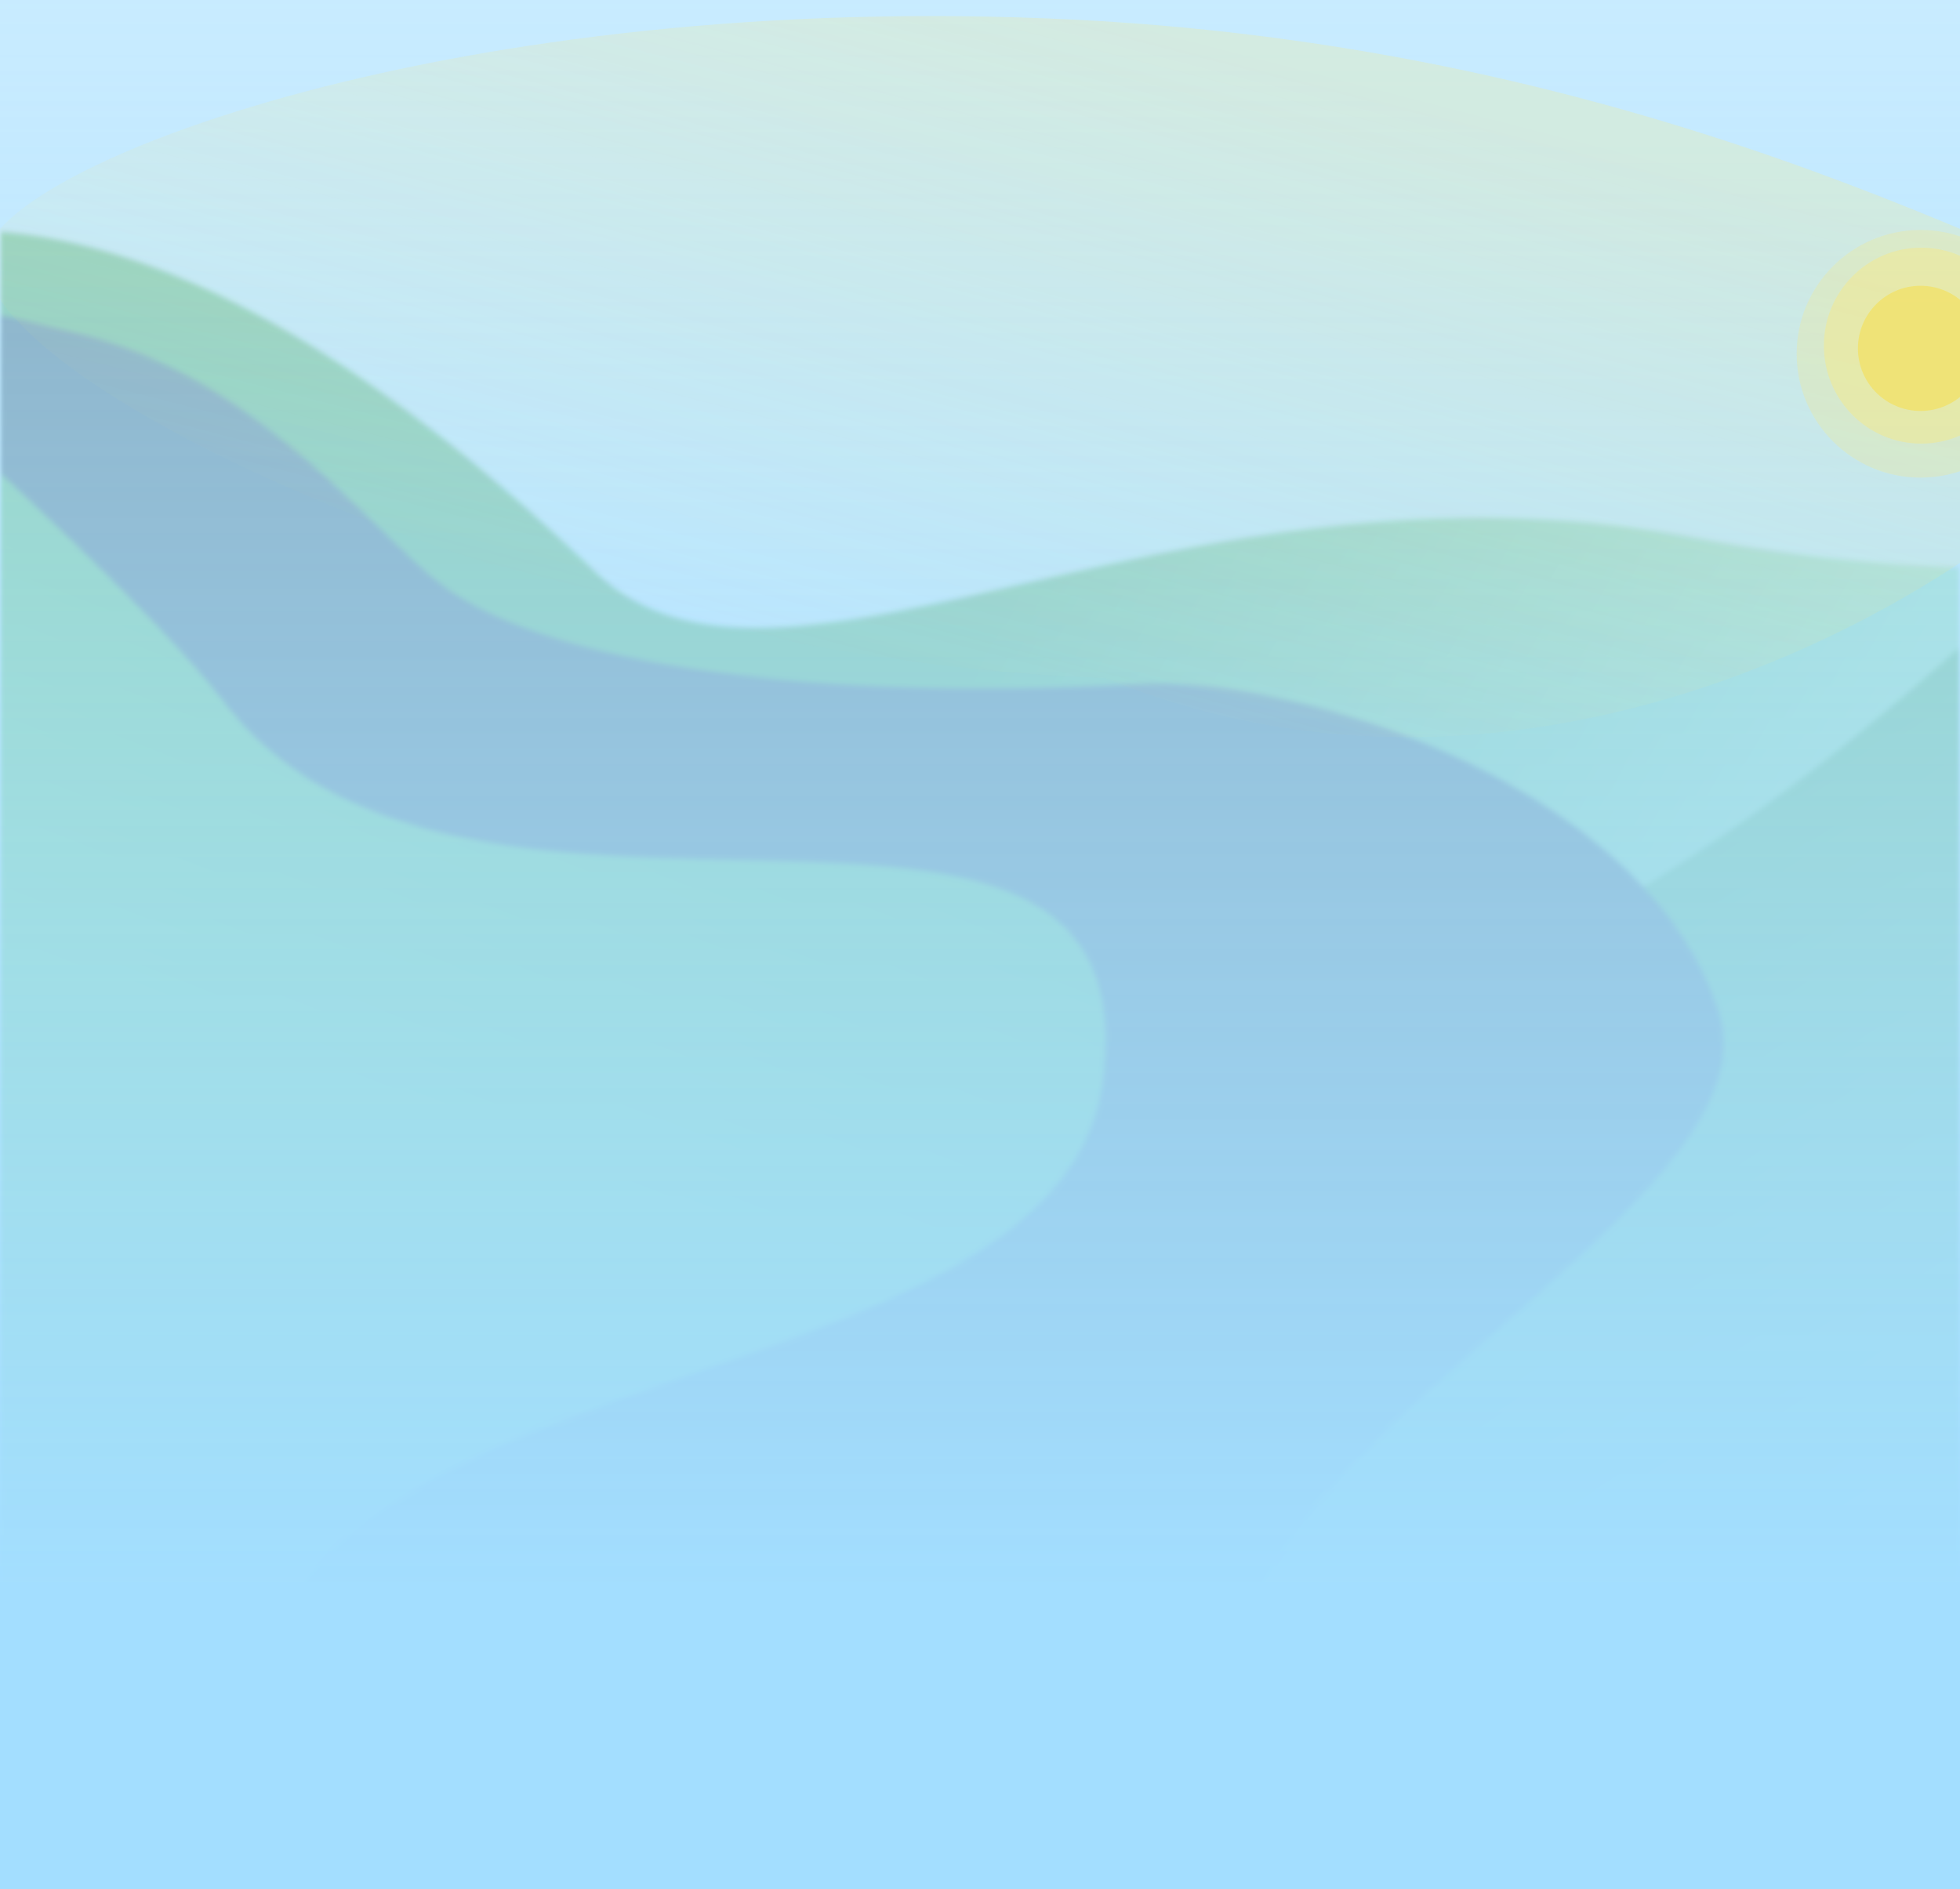
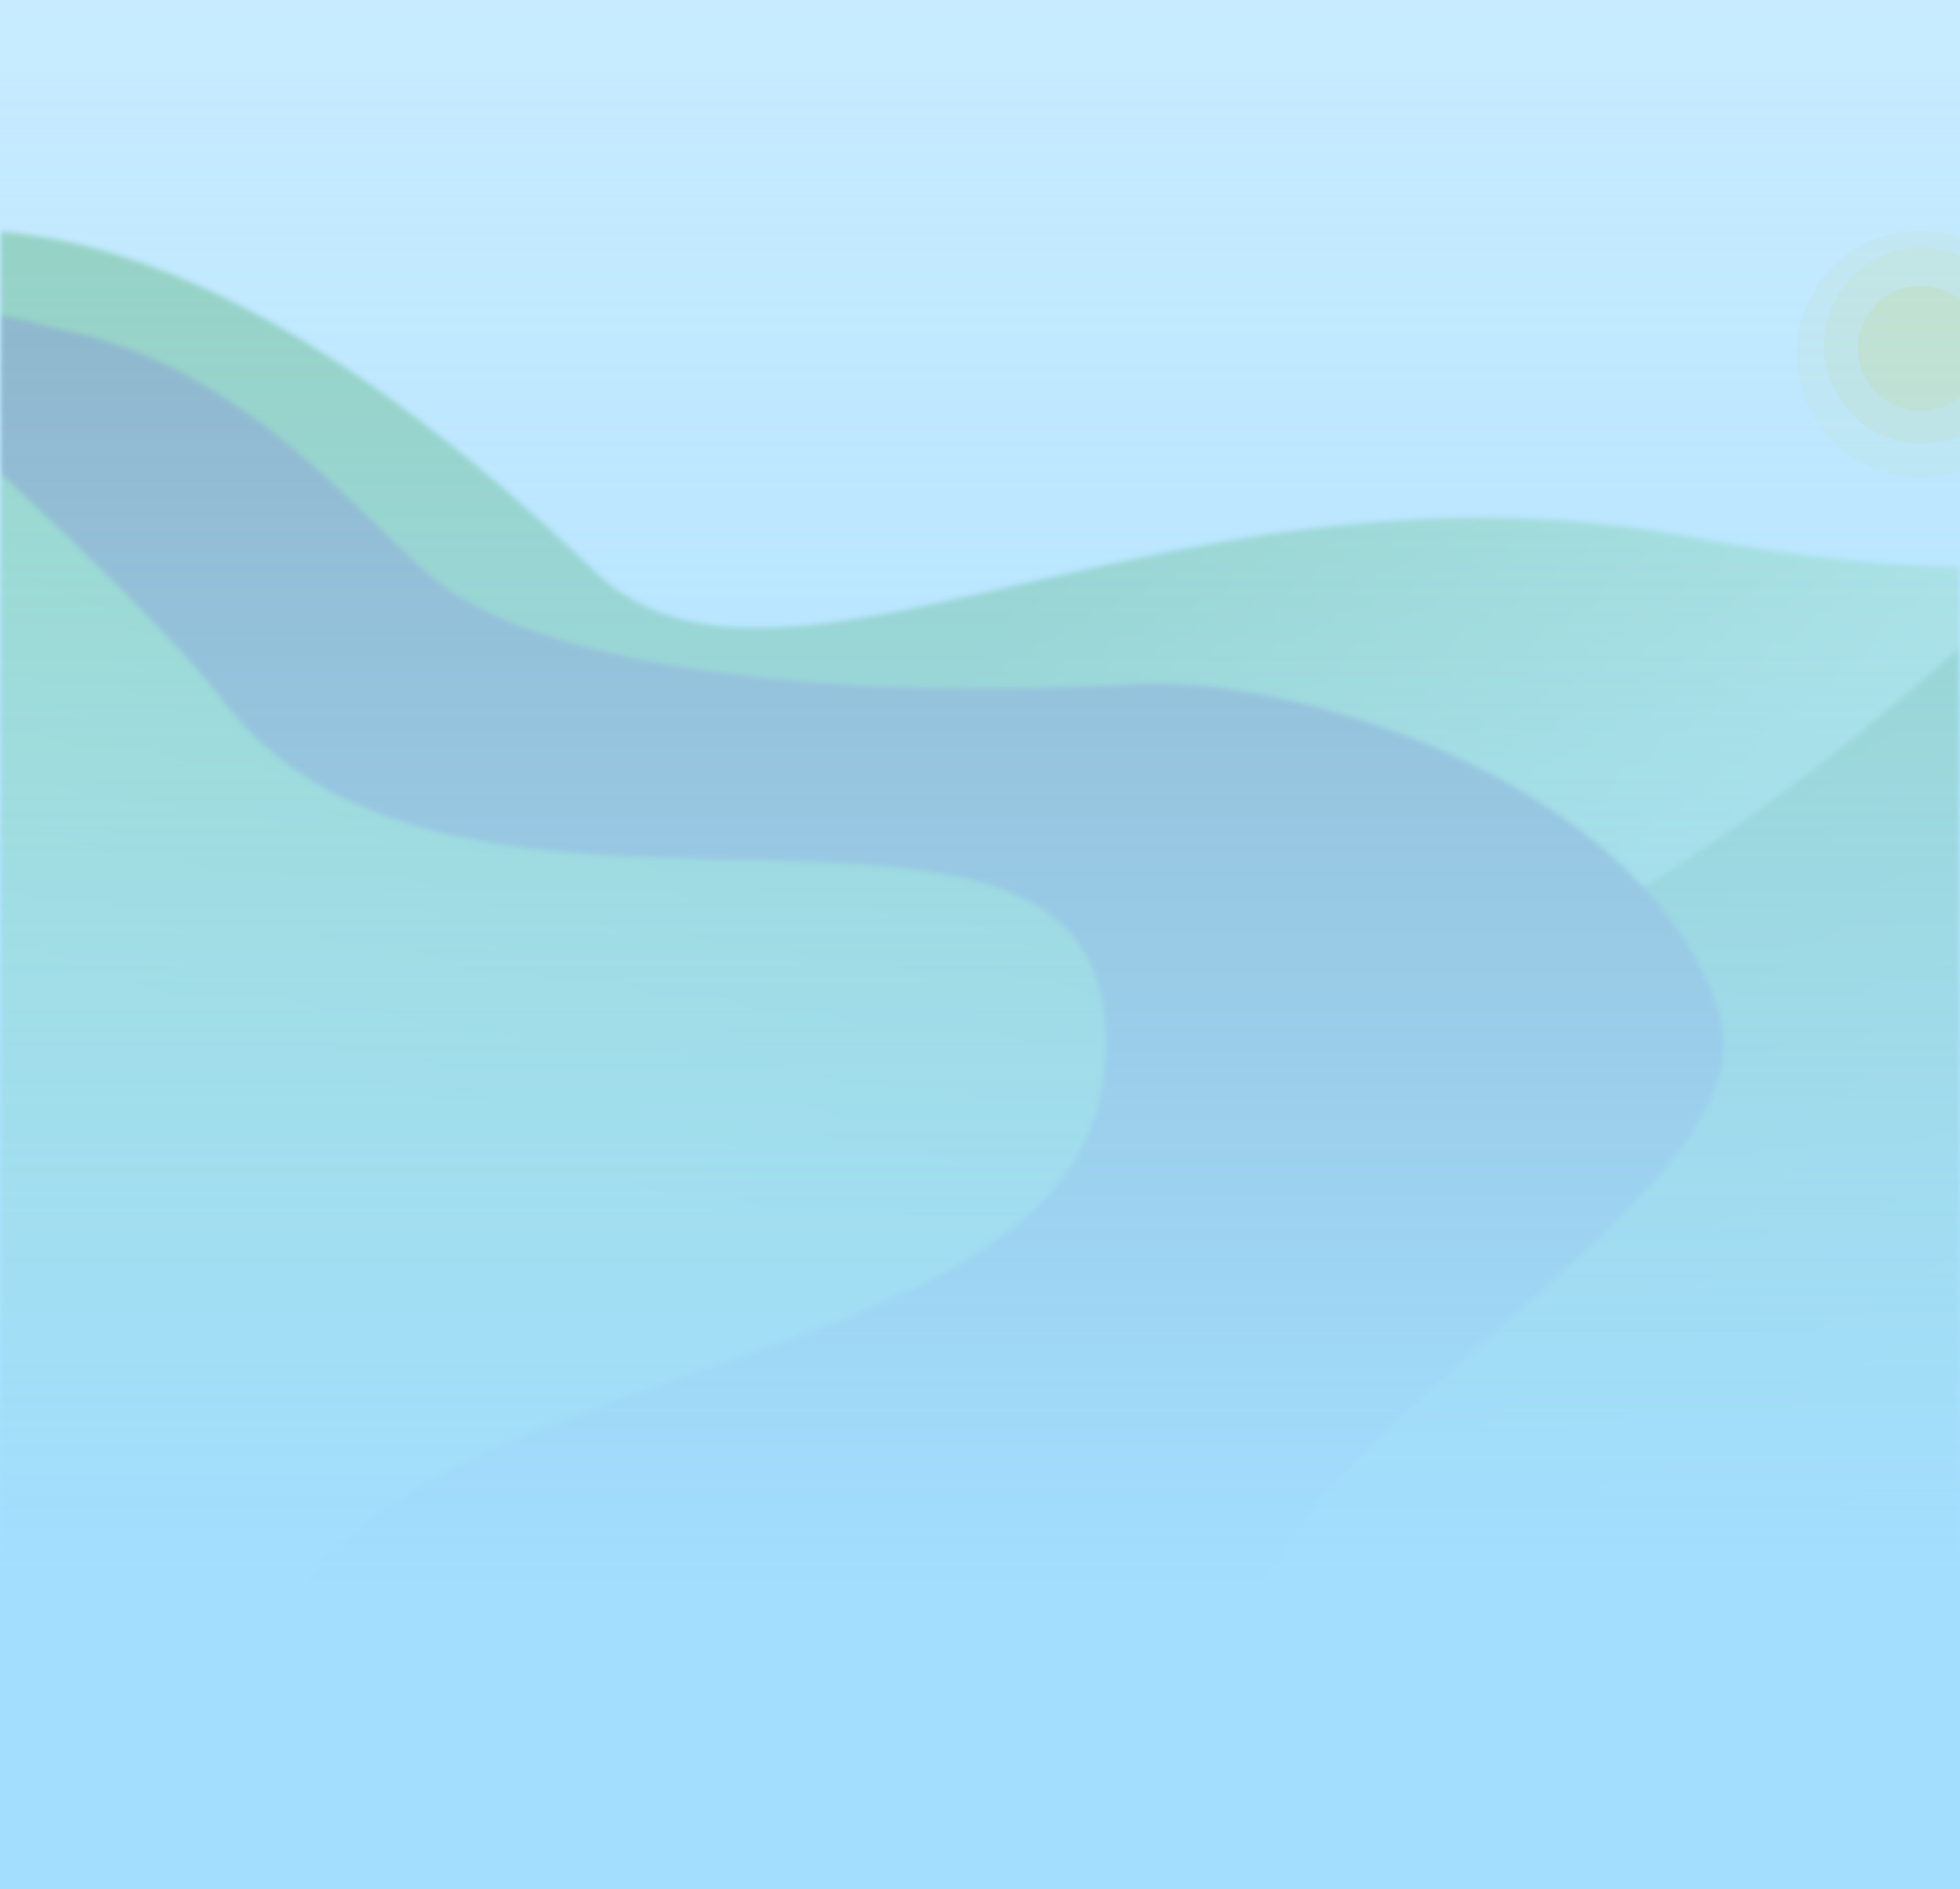
<svg xmlns="http://www.w3.org/2000/svg" width="1440" height="1388" viewBox="0 0 1440 1388" fill="none">
  <g filter="url(#filter0_f_0_1)">
    <path d="M-652.365 1110.29C-991.525 1260.29 -236.865 1894.29 -236.865 1894.29H1583.69L1791 370.29C1791 370.29 1570.15 457.395 1245.78 395.289C864.5 322.29 573.803 551.299 437 420C-420.5 -403 -536.348 1058.98 -652.365 1110.29Z" fill="url(#paint0_linear_0_1)" />
    <path d="M435.302 859.1C223.712 1047.68 -69 1630.29 -69 1630.29H1804L1803.42 246.318C1803.42 246.318 1713.61 230.856 1613.16 319.847C1445.24 468.602 1352.62 567.144 1177.94 669.685C895.593 835.424 706.488 617.401 435.302 859.1Z" fill="url(#paint1_linear_0_1)" />
    <g filter="url(#filter1_d_0_1)">
      <path d="M916.69 721.724C1301.2 836.29 393.5 1442.29 393.5 1442.29L-568.001 1342.29V775.436C-568.001 775.436 -420.633 398.712 -114.039 253.913C52.335 175.337 98.384 308.648 262.999 401.79C529.069 552.338 785.159 682.534 916.69 721.724Z" fill="url(#paint2_linear_0_1)" />
    </g>
    <path d="M61.001 1251.29C-544.499 1445.29 -327.999 2636.29 -327.999 2636.29H1349L1429.5 2515.5C1429.5 2515.5 934.501 2129.29 1036.5 2033.29C1146.48 1929.78 1099.5 1840.29 1087 1821.29C948.621 1610.95 614.296 1074.02 61.001 1251.29Z" fill="url(#paint3_linear_0_1)" />
    <path d="M810.501 793.29C846.939 500.672 343.97 749.764 164.501 515.789C97.001 427.789 -113.657 245.29 -113.657 245.29C-138.855 205.777 -70.999 213.23 58.501 245.29C188.001 277.349 269.133 385.892 322.001 427.79C400.501 490 607.501 515.789 833.343 502.789C954.642 495.807 1210.5 577.29 1263 744.79C1304.14 876.055 952.564 1038.35 913.343 1201.79C874.122 1365.23 1608.03 1430.56 1841.84 1710.29C2007.34 1908.29 2170.34 2173.79 1987.84 2565.29C1853.98 2852.44 1739.34 2853.29 1739.34 2853.29H281.001C281.001 2853.29 234.933 2909.95 123.343 2522.29C-22.492 2015.66 1509.34 2190.29 1006.84 1742.29C716.69 1483.61 42.675 1585.85 200.843 1201.79C286.526 993.735 782.697 1016.57 810.501 793.29Z" fill="url(#paint4_linear_0_1)" />
  </g>
-   <rect width="1440" height="2856" fill="url(#paint5_linear_0_1)" />
  <g opacity="0.75">
-     <path d="M1598.83 230.634C1616 324.5 1205.14 660.073 812.027 498.276C418.075 485.523 -15.824 285.405 -11 188.5C-1.5 121 336.294 -8.116 788.596 14.4C1240.9 36.917 1519 218 1598.83 230.634Z" fill="url(#paint6_linear_0_1)" fill-opacity="0.29" />
    <circle cx="1411" cy="260" r="91" fill="#FFE974" fill-opacity="0.33" />
    <ellipse cx="1411.5" cy="254" rx="71.5" ry="72" fill="#FFE974" fill-opacity="0.6" />
    <circle cx="1411" cy="256" r="46" fill="#FFE249" />
  </g>
+   <rect width="1440" height="2856" fill="url(#paint5_linear_0_1)" />
  <defs>
    <filter id="filter0_f_0_1" x="-744" y="165.241" width="2816.18" height="2694.95" filterUnits="userSpaceOnUse" color-interpolation-filters="sRGB">
      <feFlood flood-opacity="0" result="BackgroundImageFix" />
      <feBlend mode="normal" in="SourceGraphic" in2="BackgroundImageFix" result="shape" />
      <feGaussianBlur stdDeviation="2" result="effect1_foregroundBlur_0_1" />
    </filter>
    <filter id="filter1_d_0_1" x="-570.031" y="230.106" width="1583.69" height="1216.24" filterUnits="userSpaceOnUse" color-interpolation-filters="sRGB">
      <feFlood flood-opacity="0" result="BackgroundImageFix" />
      <feColorMatrix in="SourceAlpha" type="matrix" values="0 0 0 0 0 0 0 0 0 0 0 0 0 0 0 0 0 0 127 0" result="hardAlpha" />
      <feOffset dy="2.03" />
      <feGaussianBlur stdDeviation="1.015" />
      <feComposite in2="hardAlpha" operator="out" />
      <feColorMatrix type="matrix" values="0 0 0 0 0 0 0 0 0 0 0 0 0 0 0 0 0 0 0.25 0" />
      <feBlend mode="normal" in2="BackgroundImageFix" result="effect1_dropShadow_0_1" />
      <feBlend mode="normal" in="SourceGraphic" in2="effect1_dropShadow_0_1" result="shape" />
    </filter>
    <linearGradient id="paint0_linear_0_1" x1="759.848" y1="409.936" x2="1281.51" y2="705.079" gradientUnits="userSpaceOnUse">
      <stop stop-color="#7DBC55" />
      <stop offset="1" stop-color="#BCEB9D" />
    </linearGradient>
    <linearGradient id="paint1_linear_0_1" x1="867.068" y1="872.63" x2="1581.85" y2="1958.12" gradientUnits="userSpaceOnUse">
      <stop stop-color="#7DBC55" />
      <stop offset="1" stop-color="#BFEAA4" />
    </linearGradient>
    <linearGradient id="paint2_linear_0_1" x1="284.446" y1="214.351" x2="83.214" y2="727.998" gradientUnits="userSpaceOnUse">
      <stop stop-color="#7DBC55" />
      <stop offset="1" stop-color="#94DD63" />
    </linearGradient>
    <linearGradient id="paint3_linear_0_1" x1="656.388" y1="1669.34" x2="838.82" y2="2586.72" gradientUnits="userSpaceOnUse">
      <stop stop-color="#2C5A0E" />
      <stop offset="0.609" stop-color="#193506" />
      <stop offset="1" stop-color="#2D314D" />
    </linearGradient>
    <linearGradient id="paint4_linear_0_1" x1="974.663" y1="218.378" x2="975.001" y2="2904" gradientUnits="userSpaceOnUse">
      <stop offset="0.817" stop-color="#666666" />
      <stop offset="0.902" stop-color="#A3DEFF" />
    </linearGradient>
    <linearGradient id="paint5_linear_0_1" x1="720" y1="-1721.5" x2="720" y2="1168" gradientUnits="userSpaceOnUse">
      <stop stop-color="#A3DEFF" stop-opacity="0" />
      <stop offset="1" stop-color="#A3DEFF" />
    </linearGradient>
-     <linearGradient id="paint6_linear_0_1" x1="1317.83" y1="144.626" x2="1187.94" y2="646.464" gradientUnits="userSpaceOnUse">
-       <stop stop-color="#FFE974" />
-       <stop offset="1" stop-color="#FFE974" stop-opacity="0" />
-     </linearGradient>
  </defs>
</svg>
